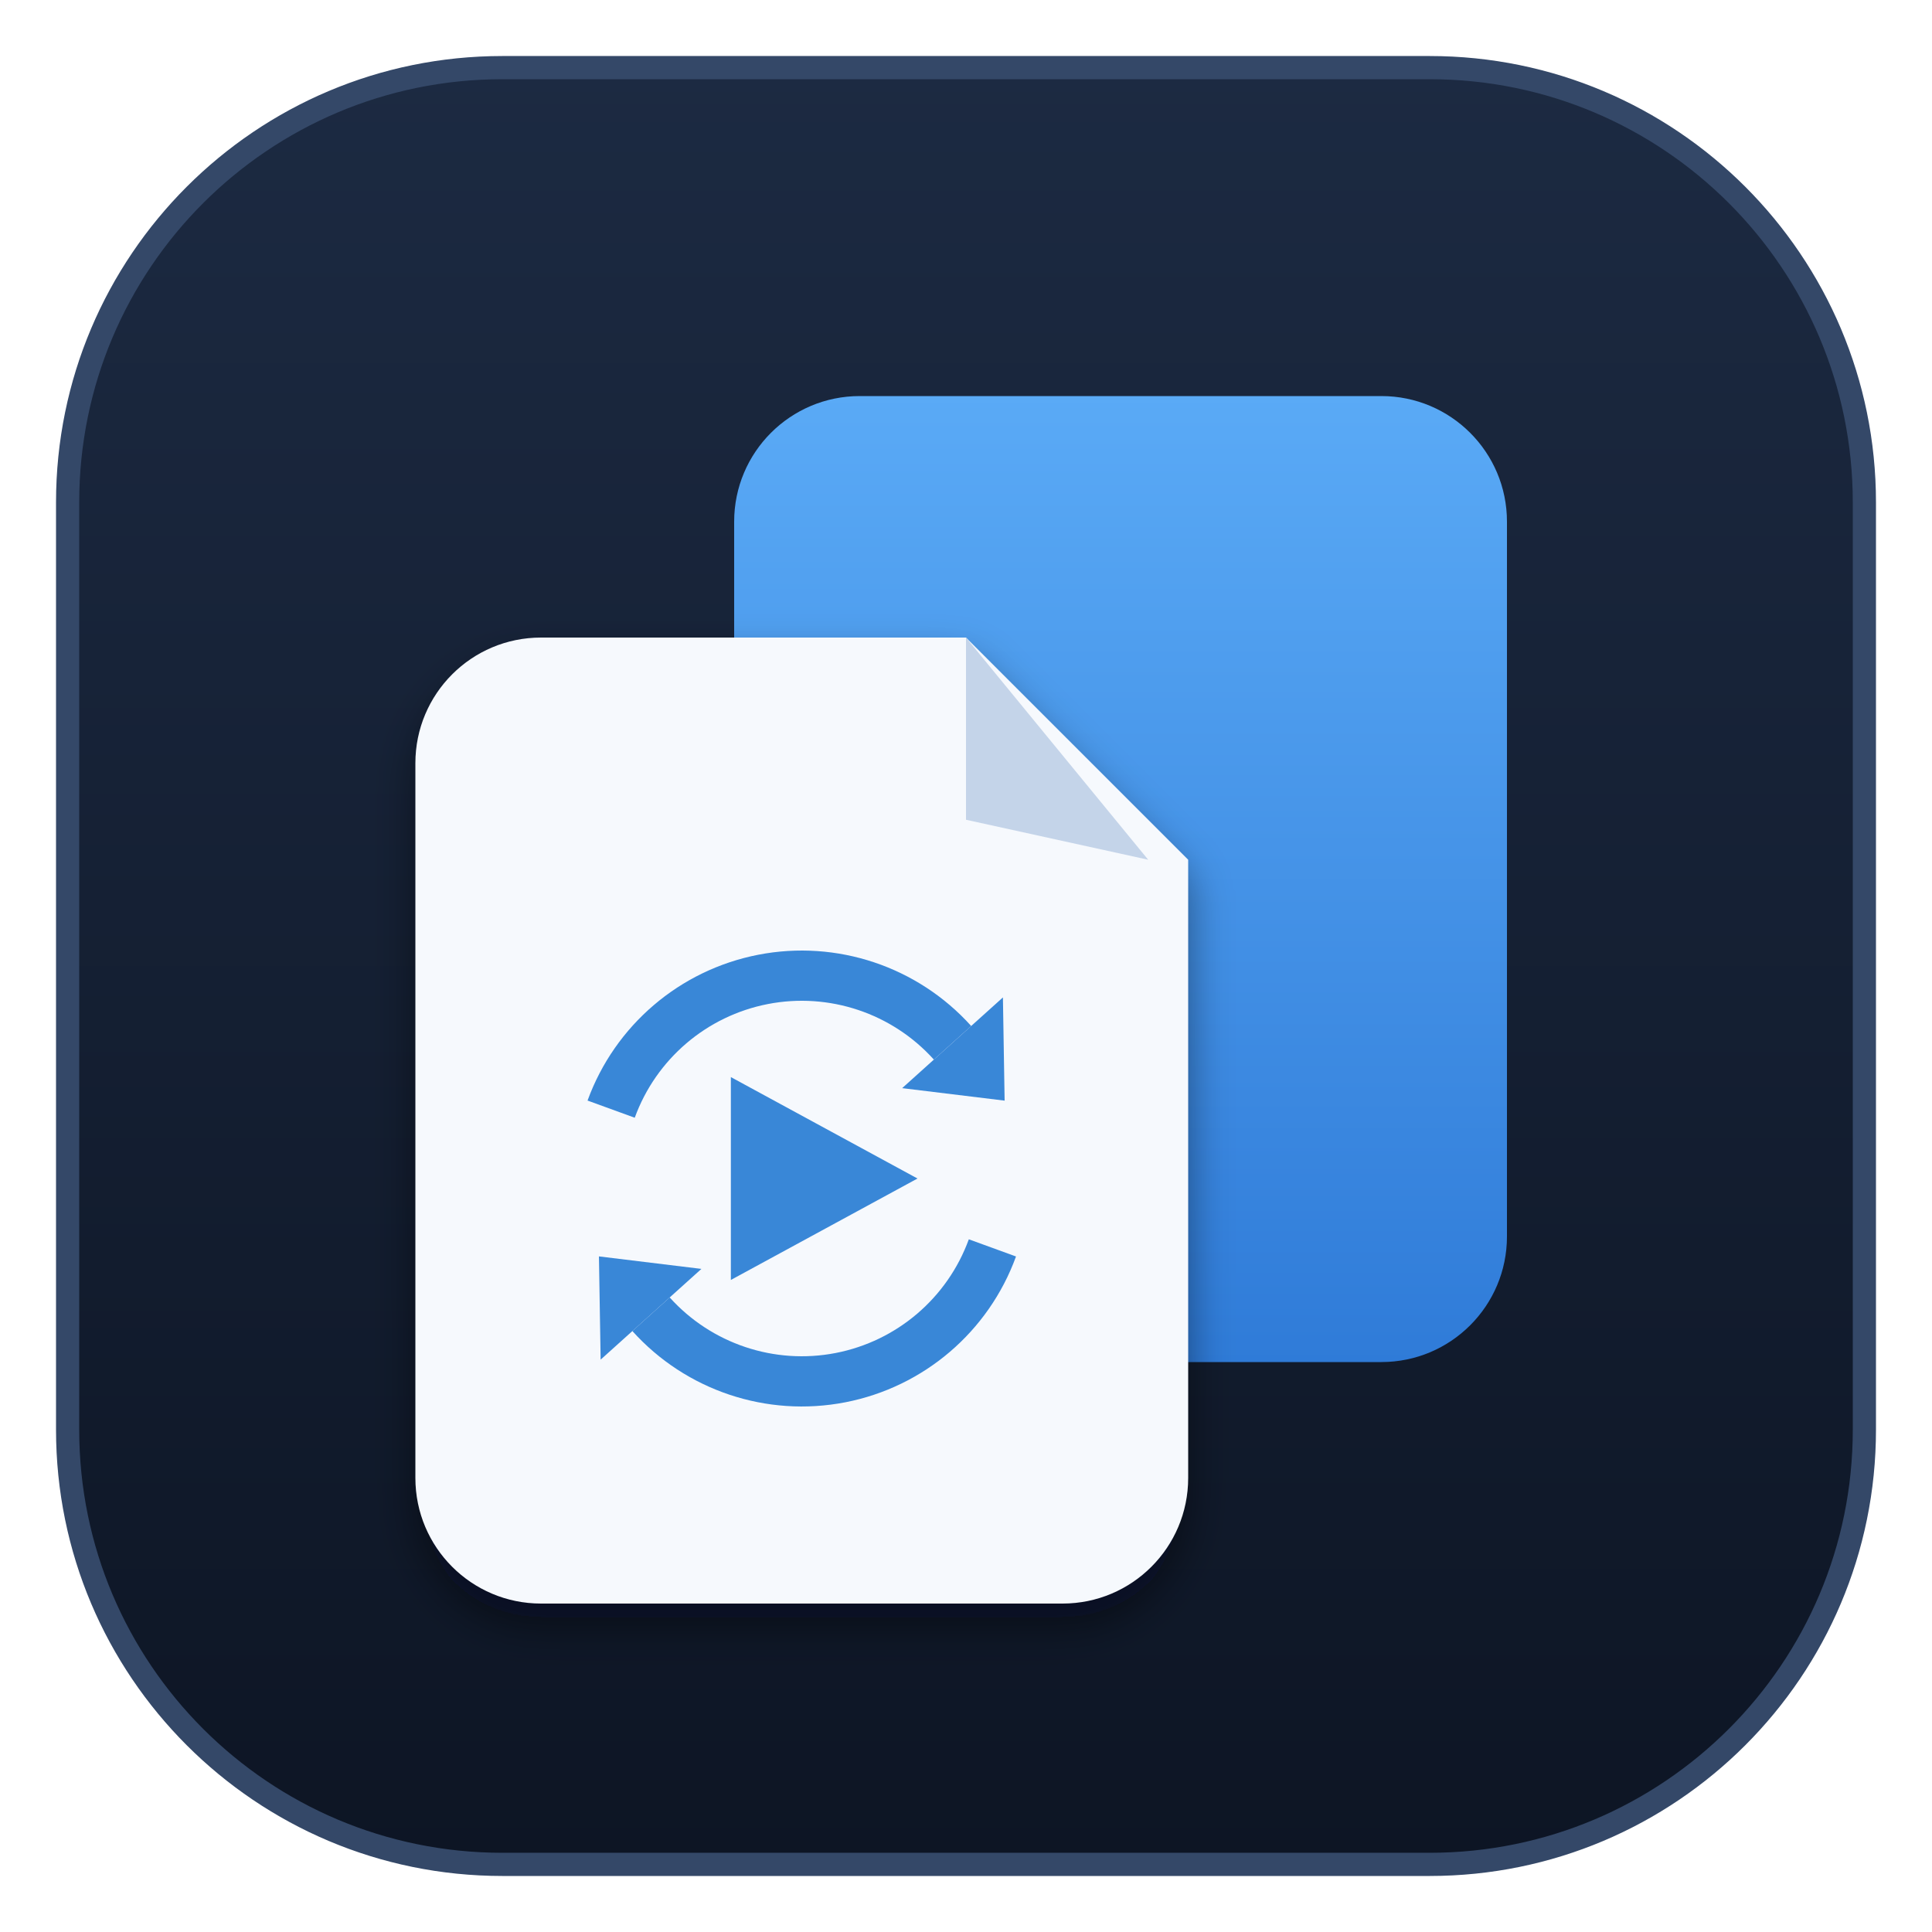
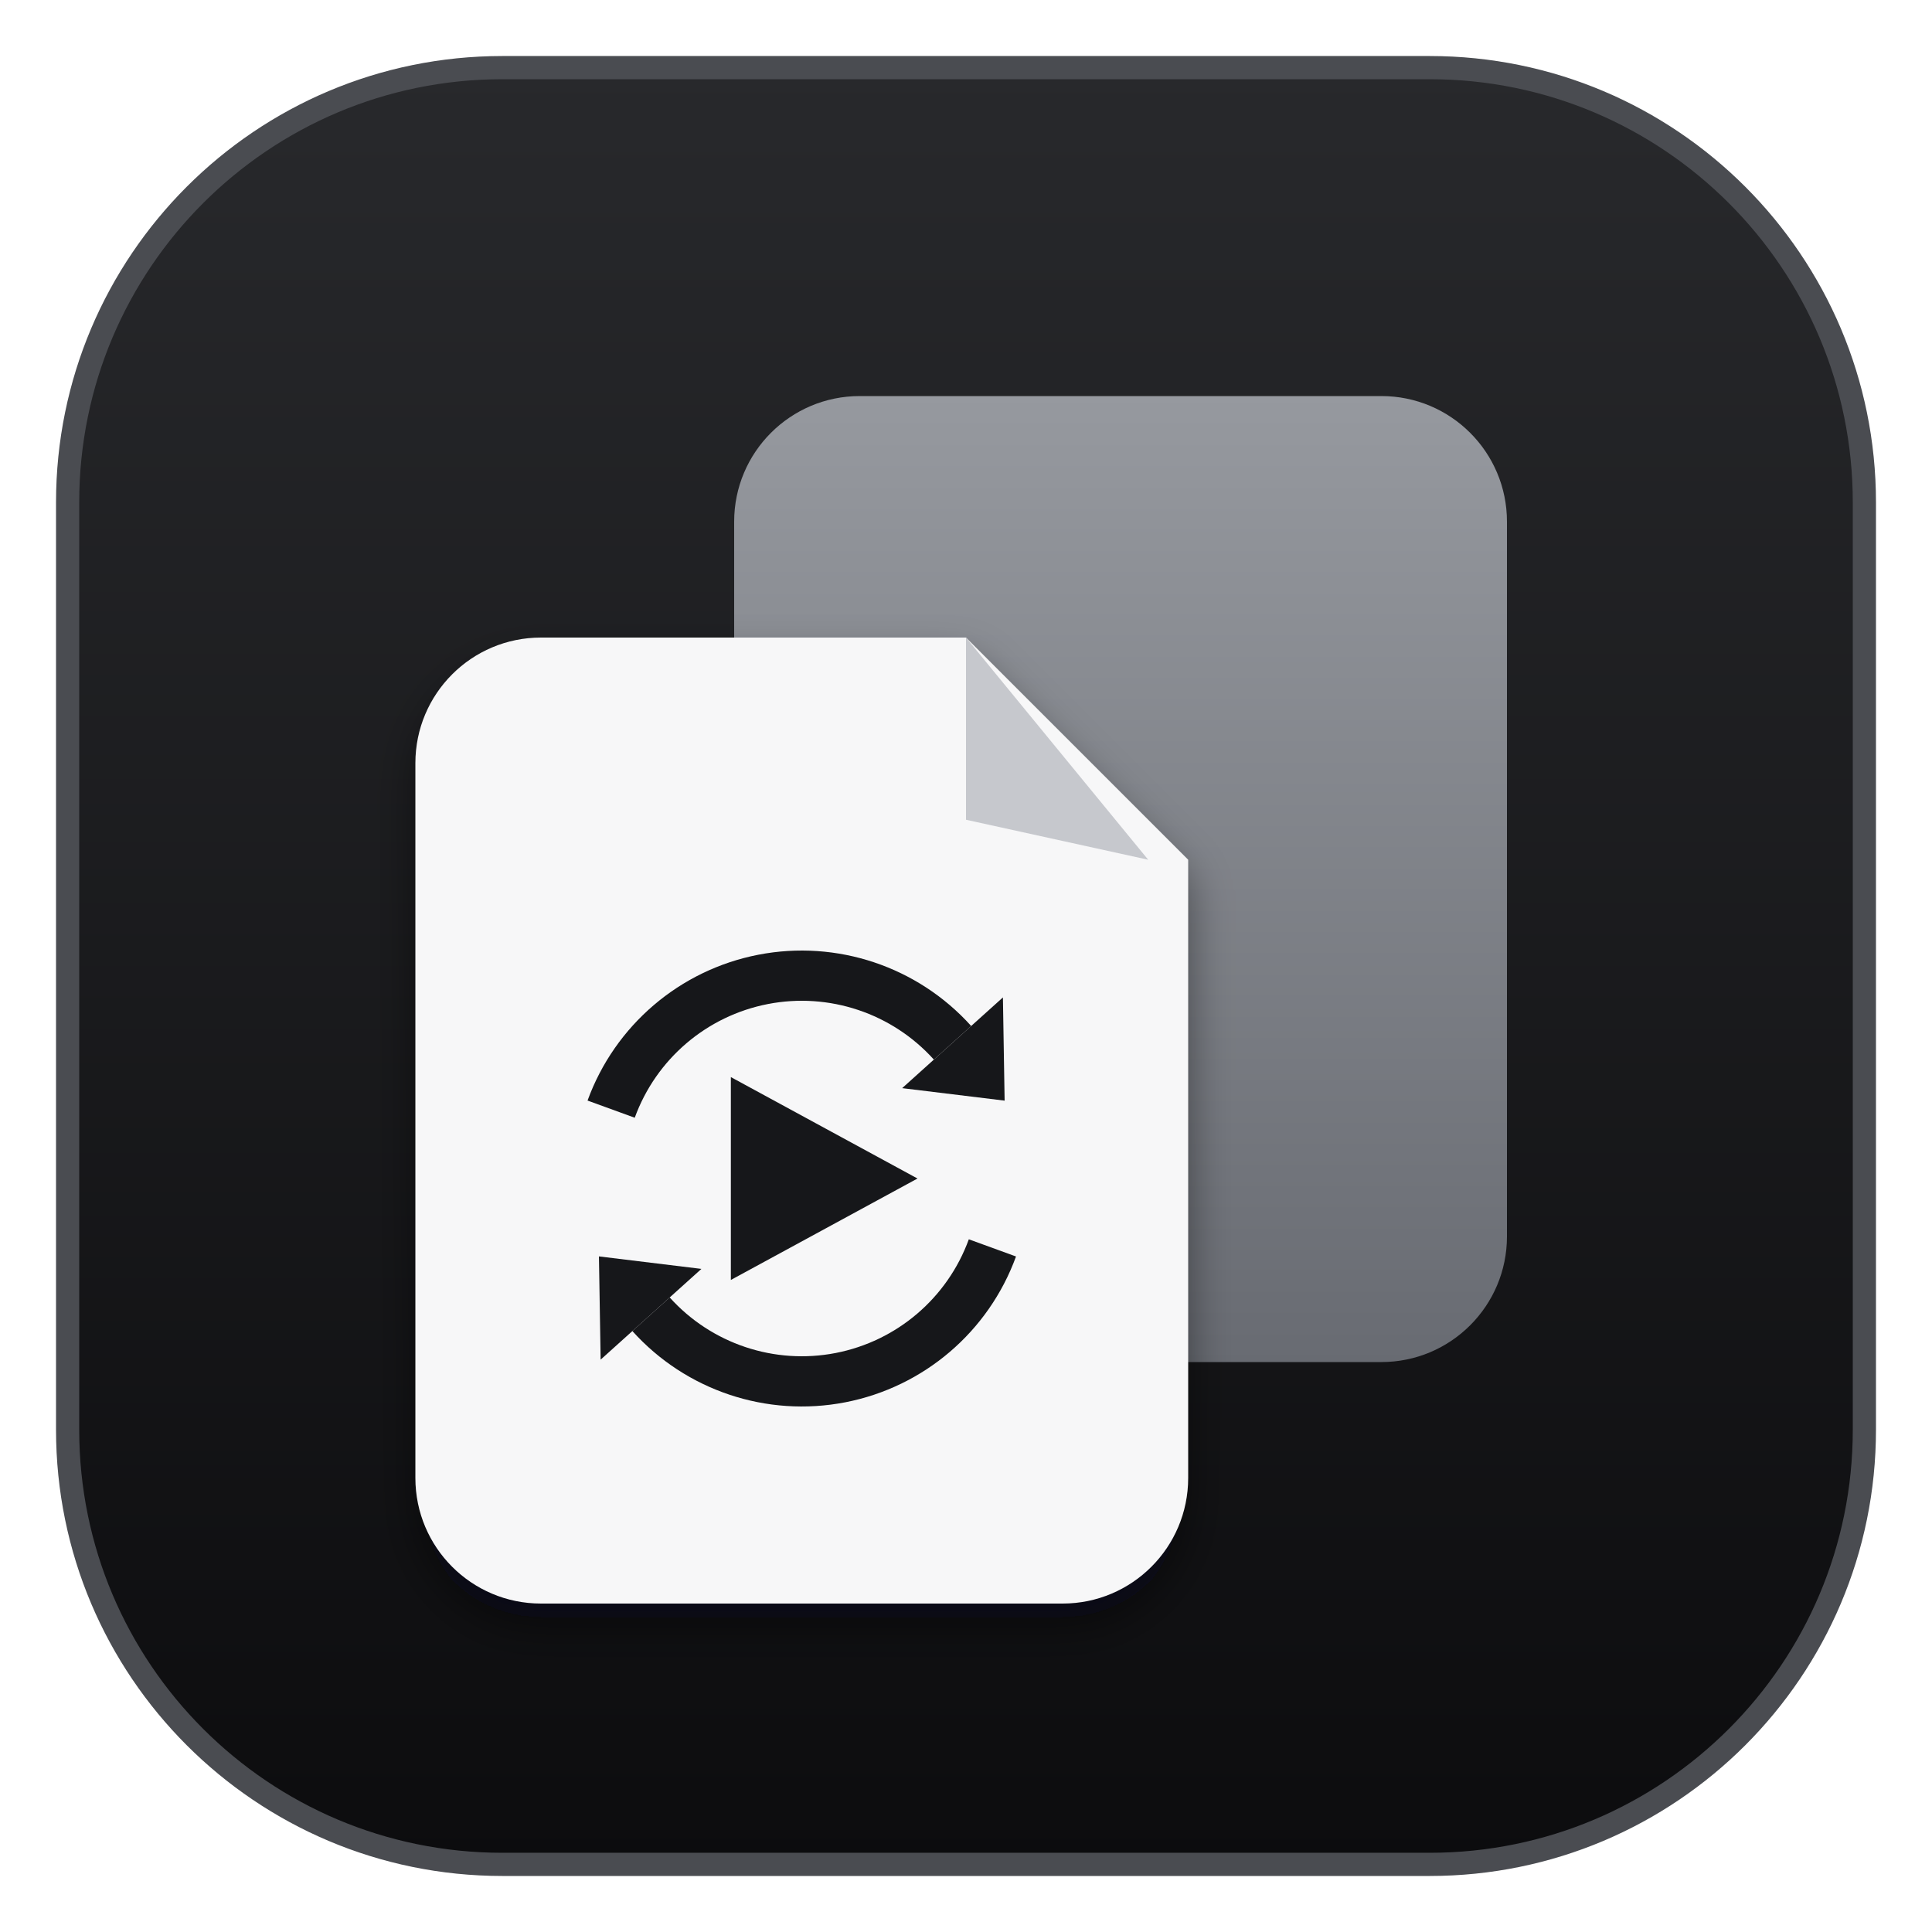
<svg xmlns="http://www.w3.org/2000/svg" width="1024" height="1024" viewBox="0 0 1024 1024">
  <defs>
    <linearGradient id="tile" x1="0" y1="0" x2="0" y2="1">
-       <stop offset="0" stop-color="#1C2A42" />
-       <stop offset="1" stop-color="#0D1524" />
+       <stop offset="0" stop-color="#28292C" />
+       <stop offset="1" stop-color="#0C0C0E" />
    </linearGradient>
    <linearGradient id="blue" x1="0" y1="0" x2="0" y2="1">
-       <stop offset="0" stop-color="#5AAAF6" />
-       <stop offset="1" stop-color="#2F7BD8" />
+       <stop offset="0" stop-color="#96999F" />
+       <stop offset="1" stop-color="#686B72" />
    </linearGradient>
    <filter id="shadow" x="-20%" y="-20%" width="140%" height="140%">
      <feGaussianBlur stdDeviation="11.3" />
      <feOffset dy="12.29" />
      <feComponentTransfer>
        <feFuncA type="linear" slope="0.45" />
      </feComponentTransfer>
    </filter>
  </defs>
-   <rect x="35.84" y="35.84" width="952.32" height="952.32" rx="230.4" fill="url(#tile)" stroke="#344868" stroke-width="12.29" />
+   <rect x="35.84" y="35.84" width="952.32" height="952.32" rx="230.4" fill="url(#tile)" stroke="#4A4C51" stroke-width="12.29" />
  <rect x="389.12" y="209.92" width="409.6" height="512.0" rx="66.56" fill="url(#blue)" />
  <path d="M286.72,337.92 H512.0 L629.76,455.68 V783.36 A66.56,66.56 0 0 1 563.2,849.92 H286.72 A66.56,66.56 0 0 1 220.16,783.36 V404.48 A66.56,66.56 0 0 1 286.72,337.92 Z" fill="#050A14" filter="url(#shadow)" />
-   <path d="M286.72,337.92 H512.0 L629.76,455.68 V783.36 A66.56,66.56 0 0 1 563.2,849.92 H286.72 A66.56,66.56 0 0 1 220.16,783.36 V404.48 A66.56,66.56 0 0 1 286.72,337.92 Z" fill="#F6F9FD" />
-   <path d="M512.0,337.92 V434.483 L608.563,455.68 Z" fill="#C4D4E9" />
-   <path d="M323.92,587.87 A107.52,107.52 0 0 1 504.86,552.70" fill="none" stroke="#3987D7" stroke-width="26.62" />
-   <path d="M532.47,583.36 L531.57,528.65 L478.16,576.74 Z" fill="#3987D7" />
-   <path d="M526.00,661.41 A107.52,107.52 0 0 1 345.06,696.58" fill="none" stroke="#3987D7" stroke-width="26.62" />
-   <path d="M317.45,665.92 L318.35,720.63 L371.76,672.54 Z" fill="#3987D7" />
-   <path d="M387.37,570.88 L387.37,678.40 L486.29,624.64 Z" fill="#3987D7" />
+   <path d="M286.72,337.92 H512.0 L629.76,455.68 V783.36 A66.56,66.56 0 0 1 563.2,849.92 H286.72 A66.56,66.56 0 0 1 220.16,783.36 V404.48 A66.56,66.56 0 0 1 286.72,337.92 Z" fill="#F7F7F8" />
+   <path d="M512.0,337.92 V434.483 L608.563,455.68 Z" fill="#C6C8CD" />
+   <path d="M323.92,587.87 A107.52,107.52 0 0 1 504.86,552.70" fill="none" stroke="#16171A" stroke-width="26.62" />
+   <path d="M532.47,583.36 L531.57,528.65 L478.16,576.74 Z" fill="#16171A" />
+   <path d="M526.00,661.41 A107.52,107.52 0 0 1 345.06,696.58" fill="none" stroke="#16171A" stroke-width="26.62" />
+   <path d="M317.45,665.92 L318.35,720.63 L371.76,672.54 Z" fill="#16171A" />
+   <path d="M387.37,570.88 L387.37,678.40 L486.29,624.64 Z" fill="#16171A" />
</svg>
